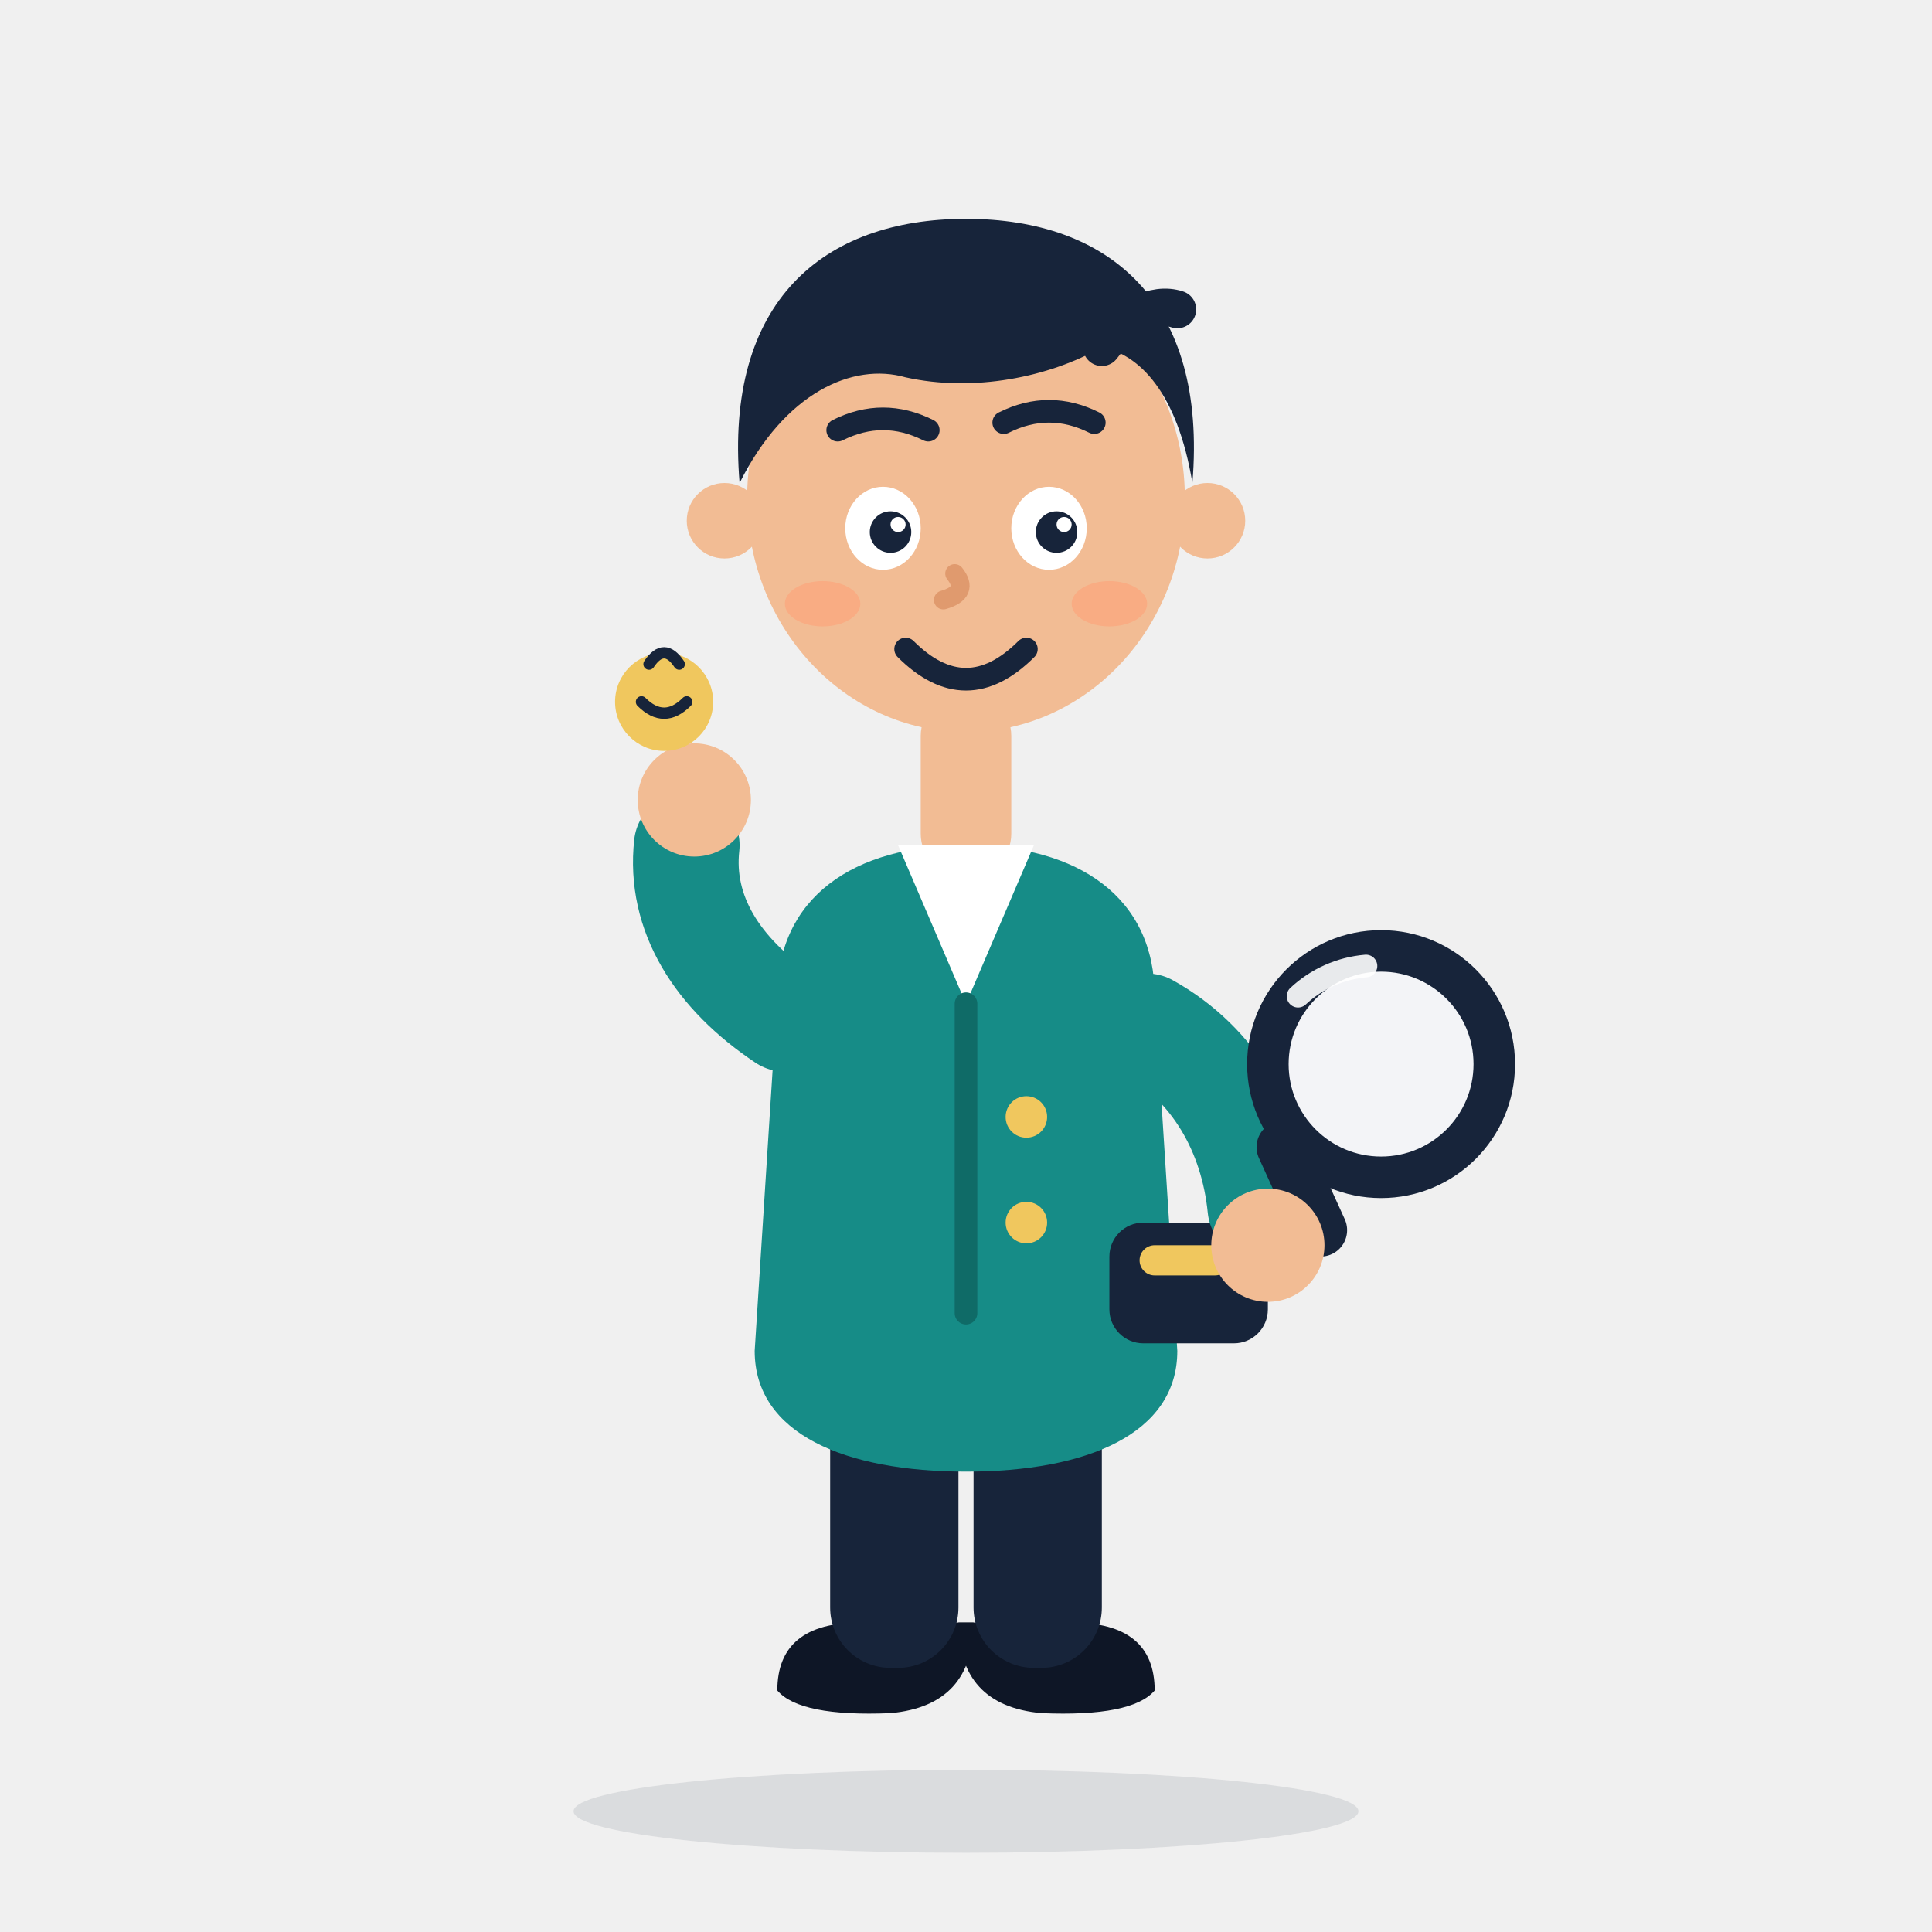
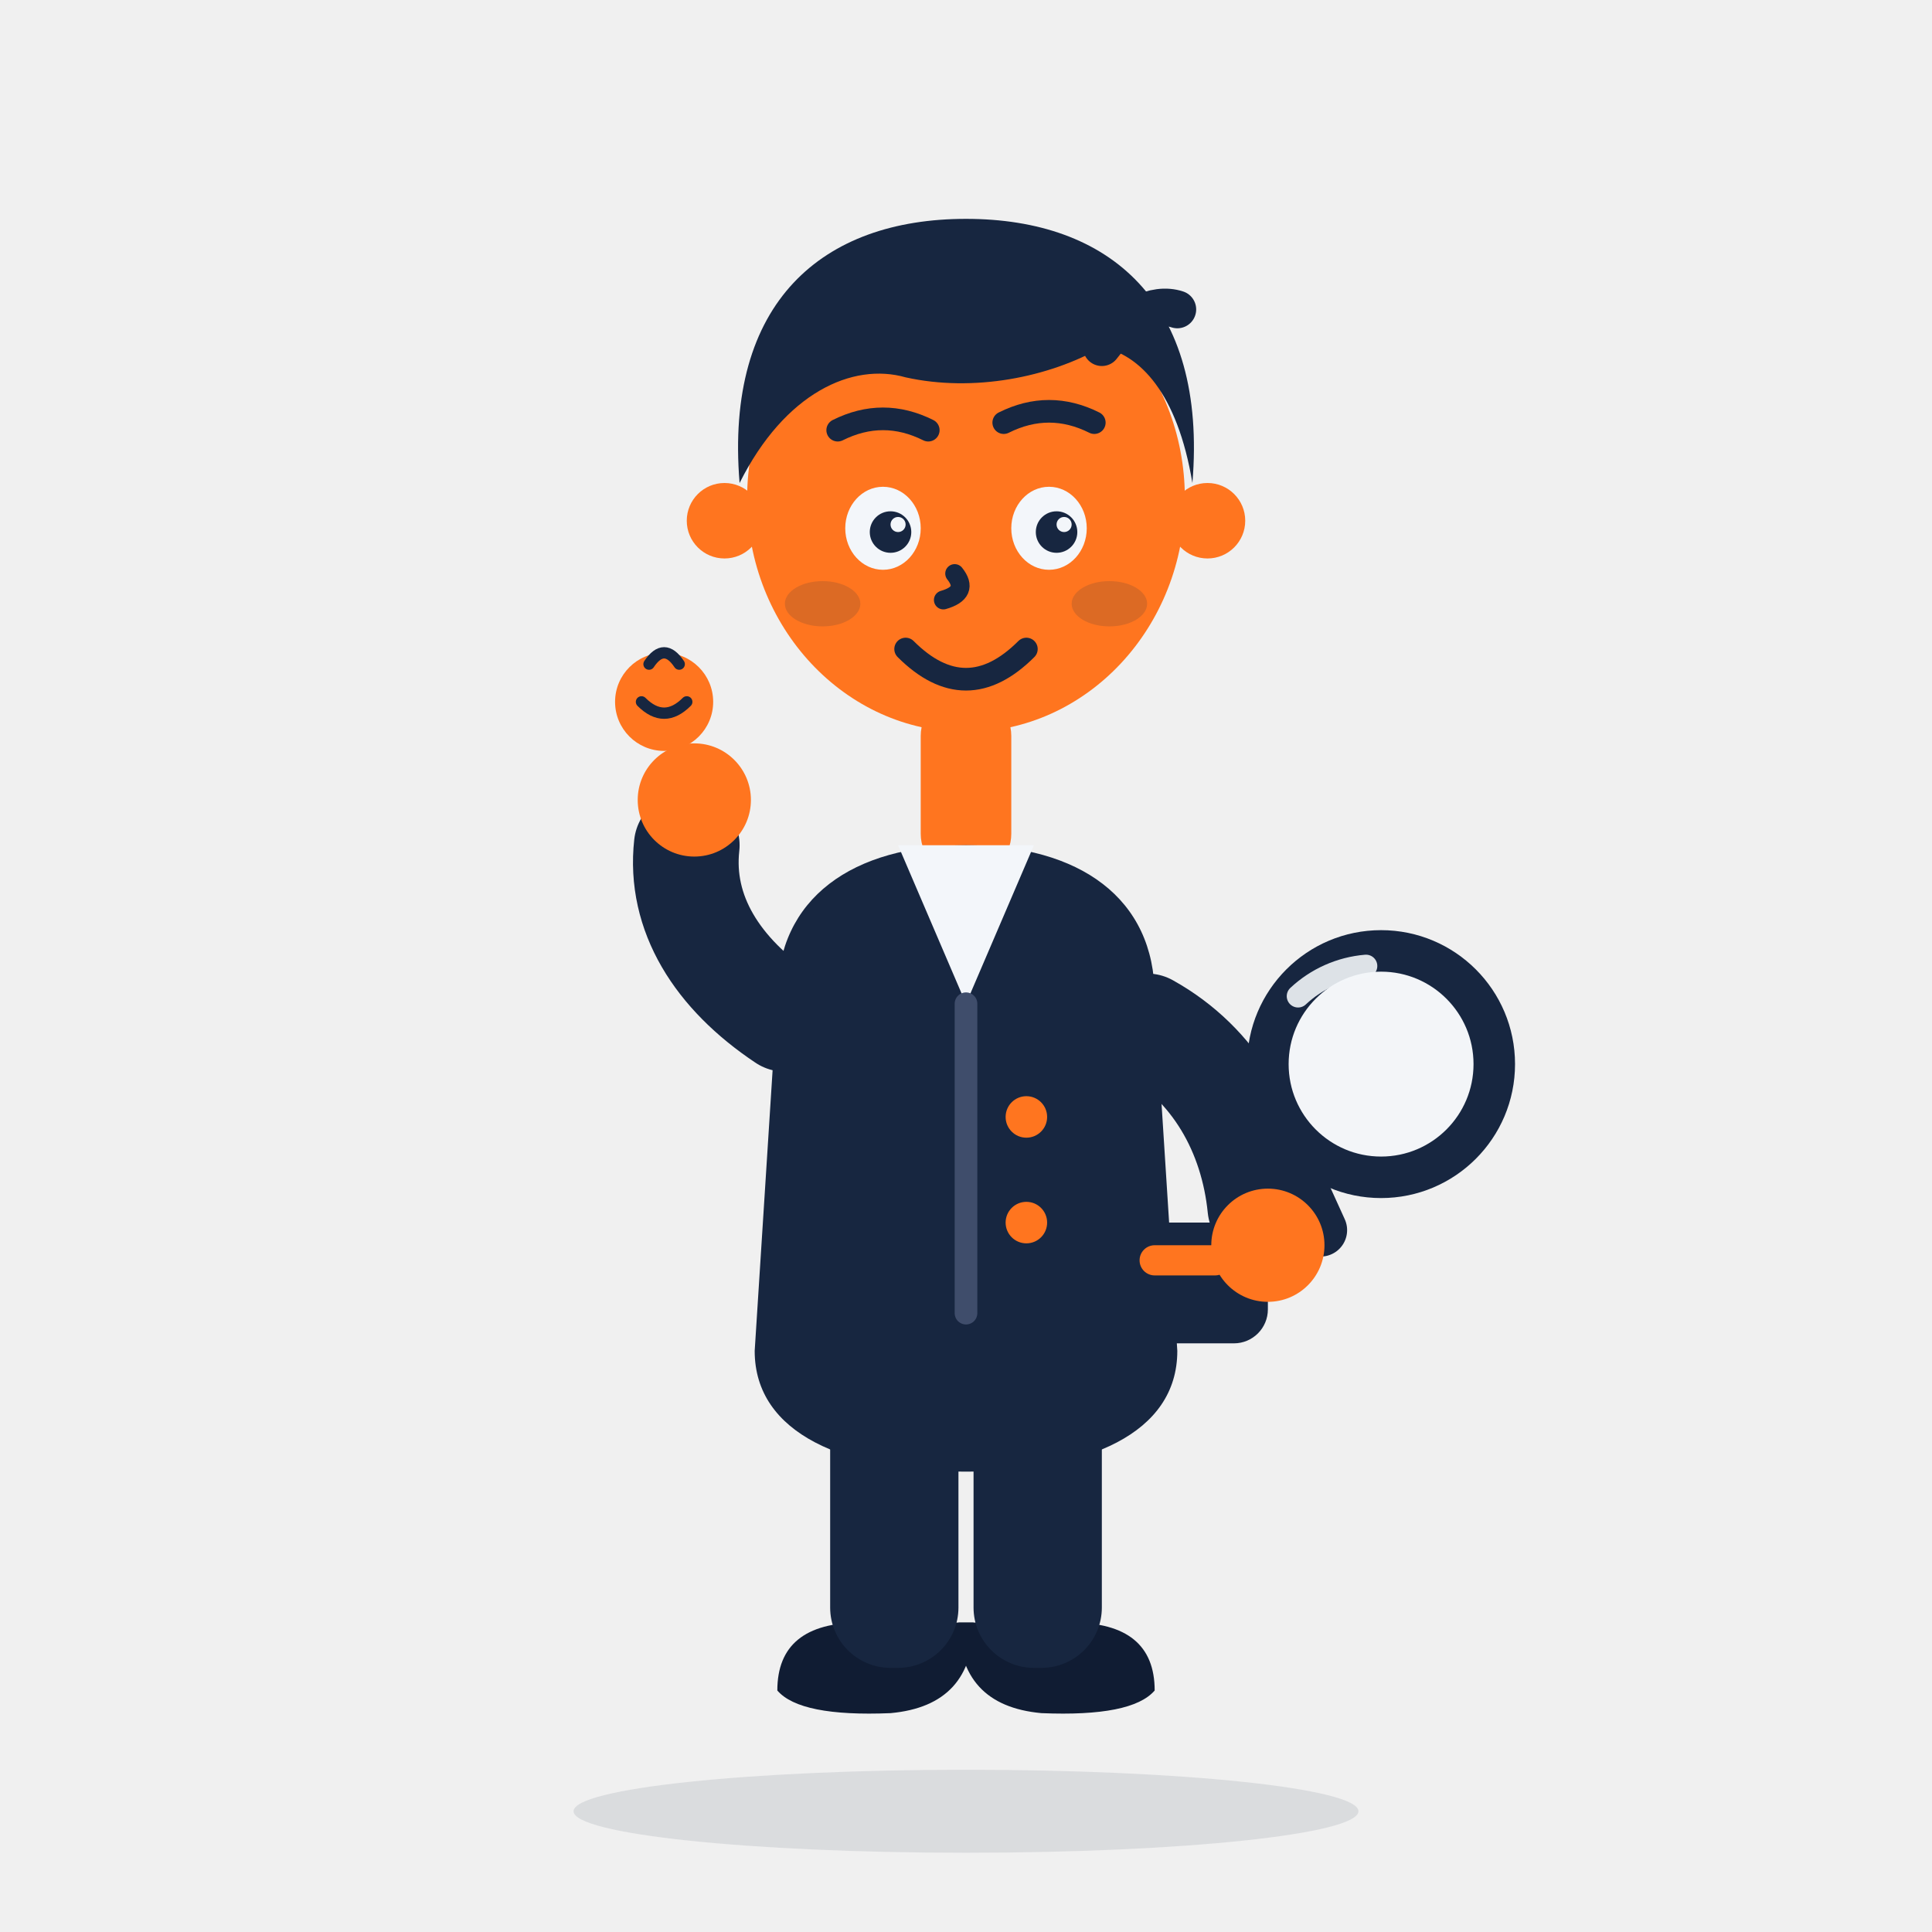
<svg xmlns="http://www.w3.org/2000/svg" viewBox="0 0 512 512" width="512" height="512" fill="none">
-   <ellipse cx="256" cy="480" rx="104" ry="11" fill="#17243A" opacity="0.10" />
-   <path d="M206 448 Q206 430 228 430 L258 430 Q258 452 236 454 Q212 455 206 448 Z" fill="#0E1626" />
-   <path d="M306 448 Q306 430 284 430 L254 430 Q254 452 276 454 Q300 455 306 448 Z" fill="#0E1626" />
-   <rect x="220" y="368" width="34" height="74" rx="16" fill="#17243A" />
-   <rect x="258" y="368" width="34" height="74" rx="16" fill="#17243A" />
-   <rect x="244" y="184" width="24" height="48" rx="11" fill="#F2BC94" />
-   <path d="M206 264 C206 238 226 224 256 224 C286 224 306 238 306 264 L312 358 C312 380 288 390 256 390 C224 390 200 380 200 358 Z" fill="#168C87" />
-   <path d="M238 224 L256 266 L274 224 Z" fill="#FFFFFF" />
-   <path d="M256 266 L256 348" stroke="#0F6B67" stroke-width="6" stroke-linecap="round" />
-   <circle cx="272" cy="296" r="5.5" fill="#F0C75E" />
-   <circle cx="272" cy="324" r="5.5" fill="#F0C75E" />
-   <rect x="294" y="324" width="42" height="32" rx="9" fill="#17243A" />
-   <rect x="302" y="330" width="24" height="8" rx="4" fill="#F0C75E" />
-   <path d="M208 270 C190 258 180 242 182 224" stroke="#168C87" stroke-width="28" stroke-linecap="round" />
-   <path d="M304 272 C322 282 332 300 334 320" stroke="#168C87" stroke-width="28" stroke-linecap="round" />
-   <circle cx="184" cy="212" r="15" fill="#F2BC94" />
-   <circle cx="176" cy="186" r="13" fill="#F0C75E" />
-   <path d="M170 186 Q176 192 182 186" stroke="#17243A" stroke-width="3" stroke-linecap="round" />
-   <path d="M172 176 Q176 170 180 176" stroke="#17243A" stroke-width="3" stroke-linecap="round" />
-   <line x1="340" y1="304" x2="350" y2="326" stroke="#17243A" stroke-width="14" stroke-linecap="round" />
-   <circle cx="366" cy="282" r="30" fill="#F3F5F8" fill-opacity="0.8" stroke="#17243A" stroke-width="11" />
-   <path d="M344 264 A30 30 0 0 1 362 256" stroke="#FFFFFF" stroke-width="6" stroke-linecap="round" opacity="0.9" />
-   <circle cx="336" cy="330" r="15" fill="#F2BC94" />
-   <circle cx="192" cy="138" r="10" fill="#F2BC94" />
-   <circle cx="320" cy="138" r="10" fill="#F2BC94" />
-   <ellipse cx="256" cy="132" rx="58" ry="62" fill="#F2BC94" />
-   <path d="M196 128 C192 80 218 58 256 58 C294 58 320 80 316 128 C312 104 302 94 292 92 C278 100 258 104 240 100 C226 96 208 104 196 128 Z" fill="#17243A" />
-   <path d="M292 92 C298 84 306 80 312 82" stroke="#17243A" stroke-width="10" stroke-linecap="round" />
-   <path d="M222 114 Q234 108 246 114" stroke="#17243A" stroke-width="6" stroke-linecap="round" />
-   <path d="M266 112 Q278 106 290 112" stroke="#17243A" stroke-width="6" stroke-linecap="round" />
-   <ellipse cx="234" cy="140" rx="10" ry="11" fill="#FFFFFF" />
-   <ellipse cx="278" cy="140" rx="10" ry="11" fill="#FFFFFF" />
-   <circle cx="236" cy="141" r="5.5" fill="#17243A" />
-   <circle cx="280" cy="141" r="5.5" fill="#17243A" />
-   <circle cx="238" cy="139" r="2" fill="#FFFFFF" />
-   <circle cx="282" cy="139" r="2" fill="#FFFFFF" />
-   <path d="M253 152 Q257 157 250 159" stroke="#E09A6E" stroke-width="5" stroke-linecap="round" />
-   <path d="M240 172 Q256 188 272 172" stroke="#17243A" stroke-width="6" stroke-linecap="round" />
-   <ellipse cx="218" cy="160" rx="10" ry="6" fill="#FF9E75" opacity="0.55" />
-   <ellipse cx="294" cy="160" rx="10" ry="6" fill="#FF9E75" opacity="0.55" />
+   <ellipse cx="256" cy="480" rx="104" ry="11" fill="#172640" opacity="0.10" />
+   <path d="M206 448 Q206 430 228 430 L258 430 Q258 452 236 454 Q212 455 206 448 Z" fill="#101c33" />
+   <path d="M306 448 Q306 430 284 430 L254 430 Q254 452 276 454 Q300 455 306 448 Z" fill="#101c33" />
+   <rect x="220" y="368" width="34" height="74" rx="16" fill="#172640" />
+   <rect x="258" y="368" width="34" height="74" rx="16" fill="#172640" />
+   <rect x="244" y="184" width="24" height="48" rx="11" fill="#ff751f" />
+   <path d="M206 264 C206 238 226 224 256 224 C286 224 306 238 306 264 L312 358 C312 380 288 390 256 390 C224 390 200 380 200 358 Z" fill="#172640" />
+   <path d="M238 224 L256 266 L274 224 Z" fill="#f3f6fa" />
+   <path d="M256 266 L256 348" stroke="#3f4d6b" stroke-width="6" stroke-linecap="round" />
+   <circle cx="272" cy="296" r="5.5" fill="#ff751f" />
+   <circle cx="272" cy="324" r="5.5" fill="#ff751f" />
+   <rect x="294" y="324" width="42" height="32" rx="9" fill="#172640" />
+   <rect x="302" y="330" width="24" height="8" rx="4" fill="#ff751f" />
+   <path d="M208 270 C190 258 180 242 182 224" stroke="#172640" stroke-width="28" stroke-linecap="round" />
+   <path d="M304 272 C322 282 332 300 334 320" stroke="#172640" stroke-width="28" stroke-linecap="round" />
+   <circle cx="184" cy="212" r="15" fill="#ff751f" />
+   <circle cx="176" cy="186" r="13" fill="#ff751f" />
+   <path d="M170 186 Q176 192 182 186" stroke="#172640" stroke-width="3" stroke-linecap="round" />
+   <path d="M172 176 Q176 170 180 176" stroke="#172640" stroke-width="3" stroke-linecap="round" />
+   <line x1="340" y1="304" x2="350" y2="326" stroke="#172640" stroke-width="14" stroke-linecap="round" />
+   <circle cx="366" cy="282" r="30" fill="#f3f6fa" fill-opacity="0.8" stroke="#172640" stroke-width="11" />
+   <path d="M344 264 A30 30 0 0 1 362 256" stroke="#f3f6fa" stroke-width="6" stroke-linecap="round" opacity="0.9" />
+   <circle cx="336" cy="330" r="15" fill="#ff751f" />
+   <circle cx="192" cy="138" r="10" fill="#ff751f" />
+   <circle cx="320" cy="138" r="10" fill="#ff751f" />
+   <ellipse cx="256" cy="132" rx="58" ry="62" fill="#ff751f" />
+   <path d="M196 128 C192 80 218 58 256 58 C294 58 320 80 316 128 C312 104 302 94 292 92 C278 100 258 104 240 100 C226 96 208 104 196 128 Z" fill="#172640" />
+   <path d="M292 92 C298 84 306 80 312 82" stroke="#172640" stroke-width="10" stroke-linecap="round" />
+   <path d="M222 114 Q234 108 246 114" stroke="#172640" stroke-width="6" stroke-linecap="round" />
+   <path d="M266 112 Q278 106 290 112" stroke="#172640" stroke-width="6" stroke-linecap="round" />
+   <ellipse cx="234" cy="140" rx="10" ry="11" fill="#f3f6fa" />
+   <ellipse cx="278" cy="140" rx="10" ry="11" fill="#f3f6fa" />
+   <circle cx="236" cy="141" r="5.5" fill="#172640" />
+   <circle cx="280" cy="141" r="5.5" fill="#172640" />
+   <circle cx="238" cy="139" r="2" fill="#f3f6fa" />
+   <circle cx="282" cy="139" r="2" fill="#f3f6fa" />
+   <path d="M253 152 Q257 157 250 159" stroke="#172640" stroke-width="5" stroke-linecap="round" />
+   <path d="M240 172 Q256 188 272 172" stroke="#172640" stroke-width="6" stroke-linecap="round" />
+   <ellipse cx="218" cy="160" rx="10" ry="6" fill="#172640" opacity="0.15" />
+   <ellipse cx="294" cy="160" rx="10" ry="6" fill="#172640" opacity="0.15" />
</svg>
